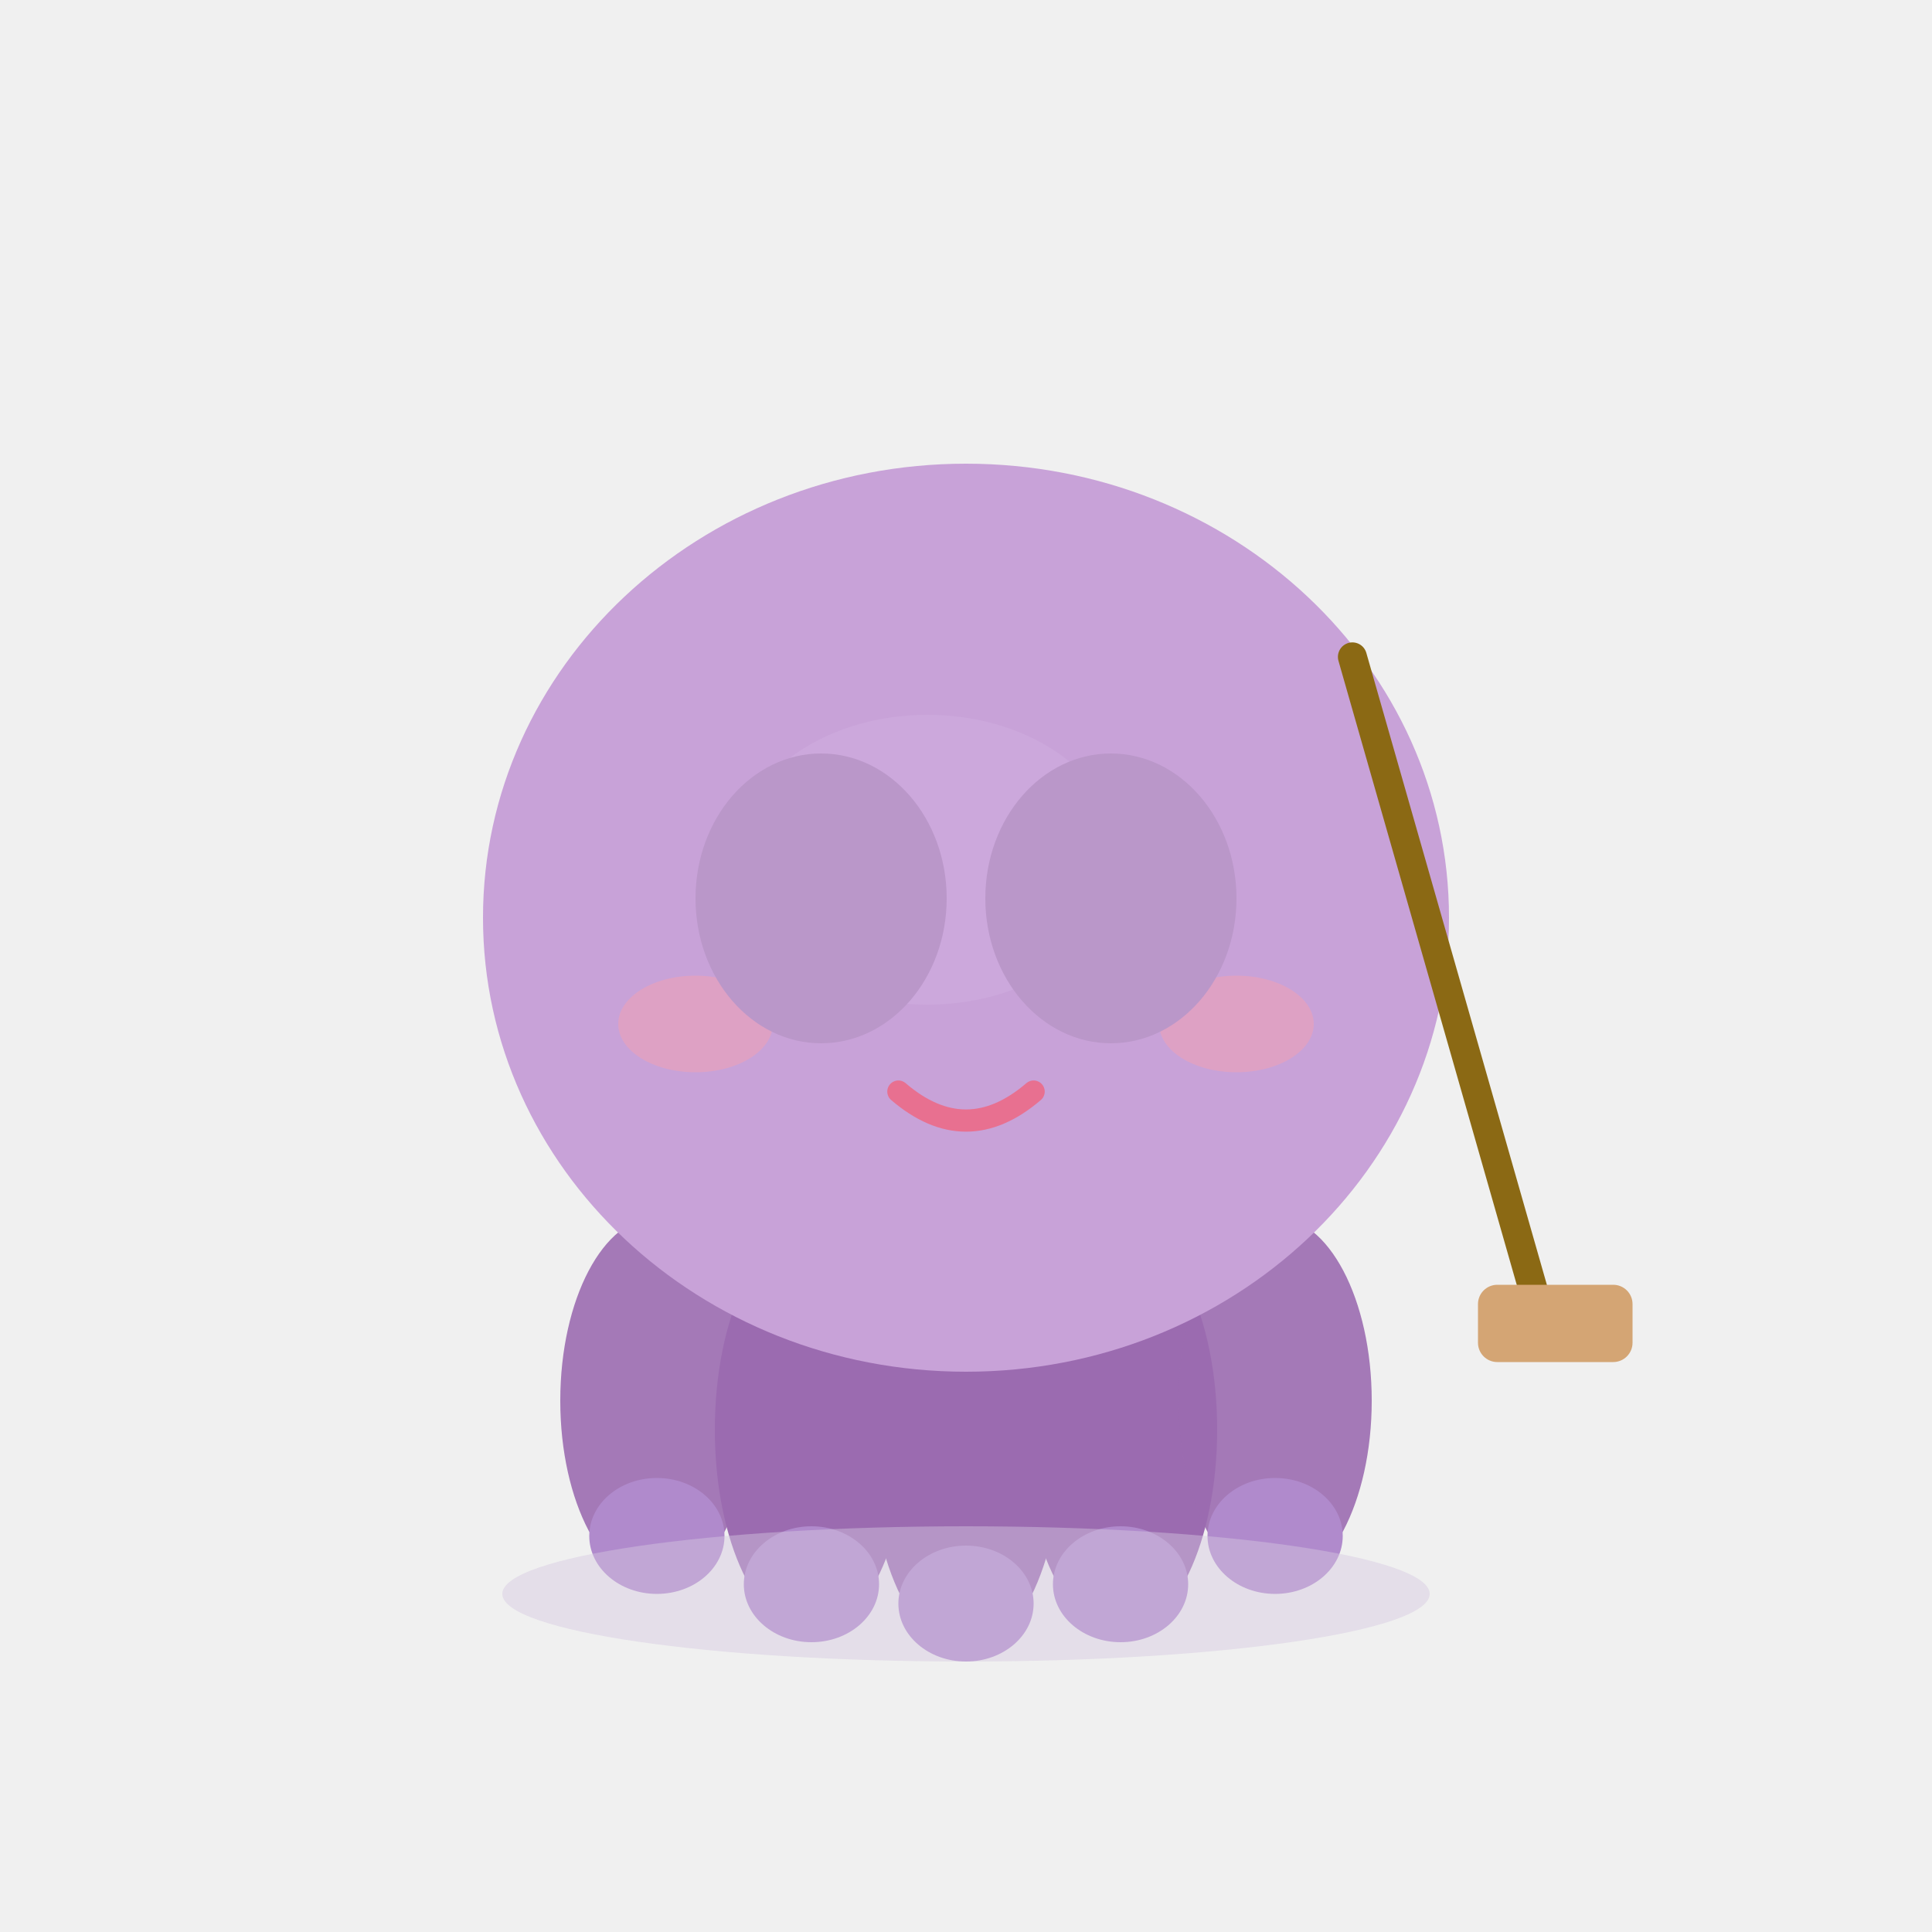
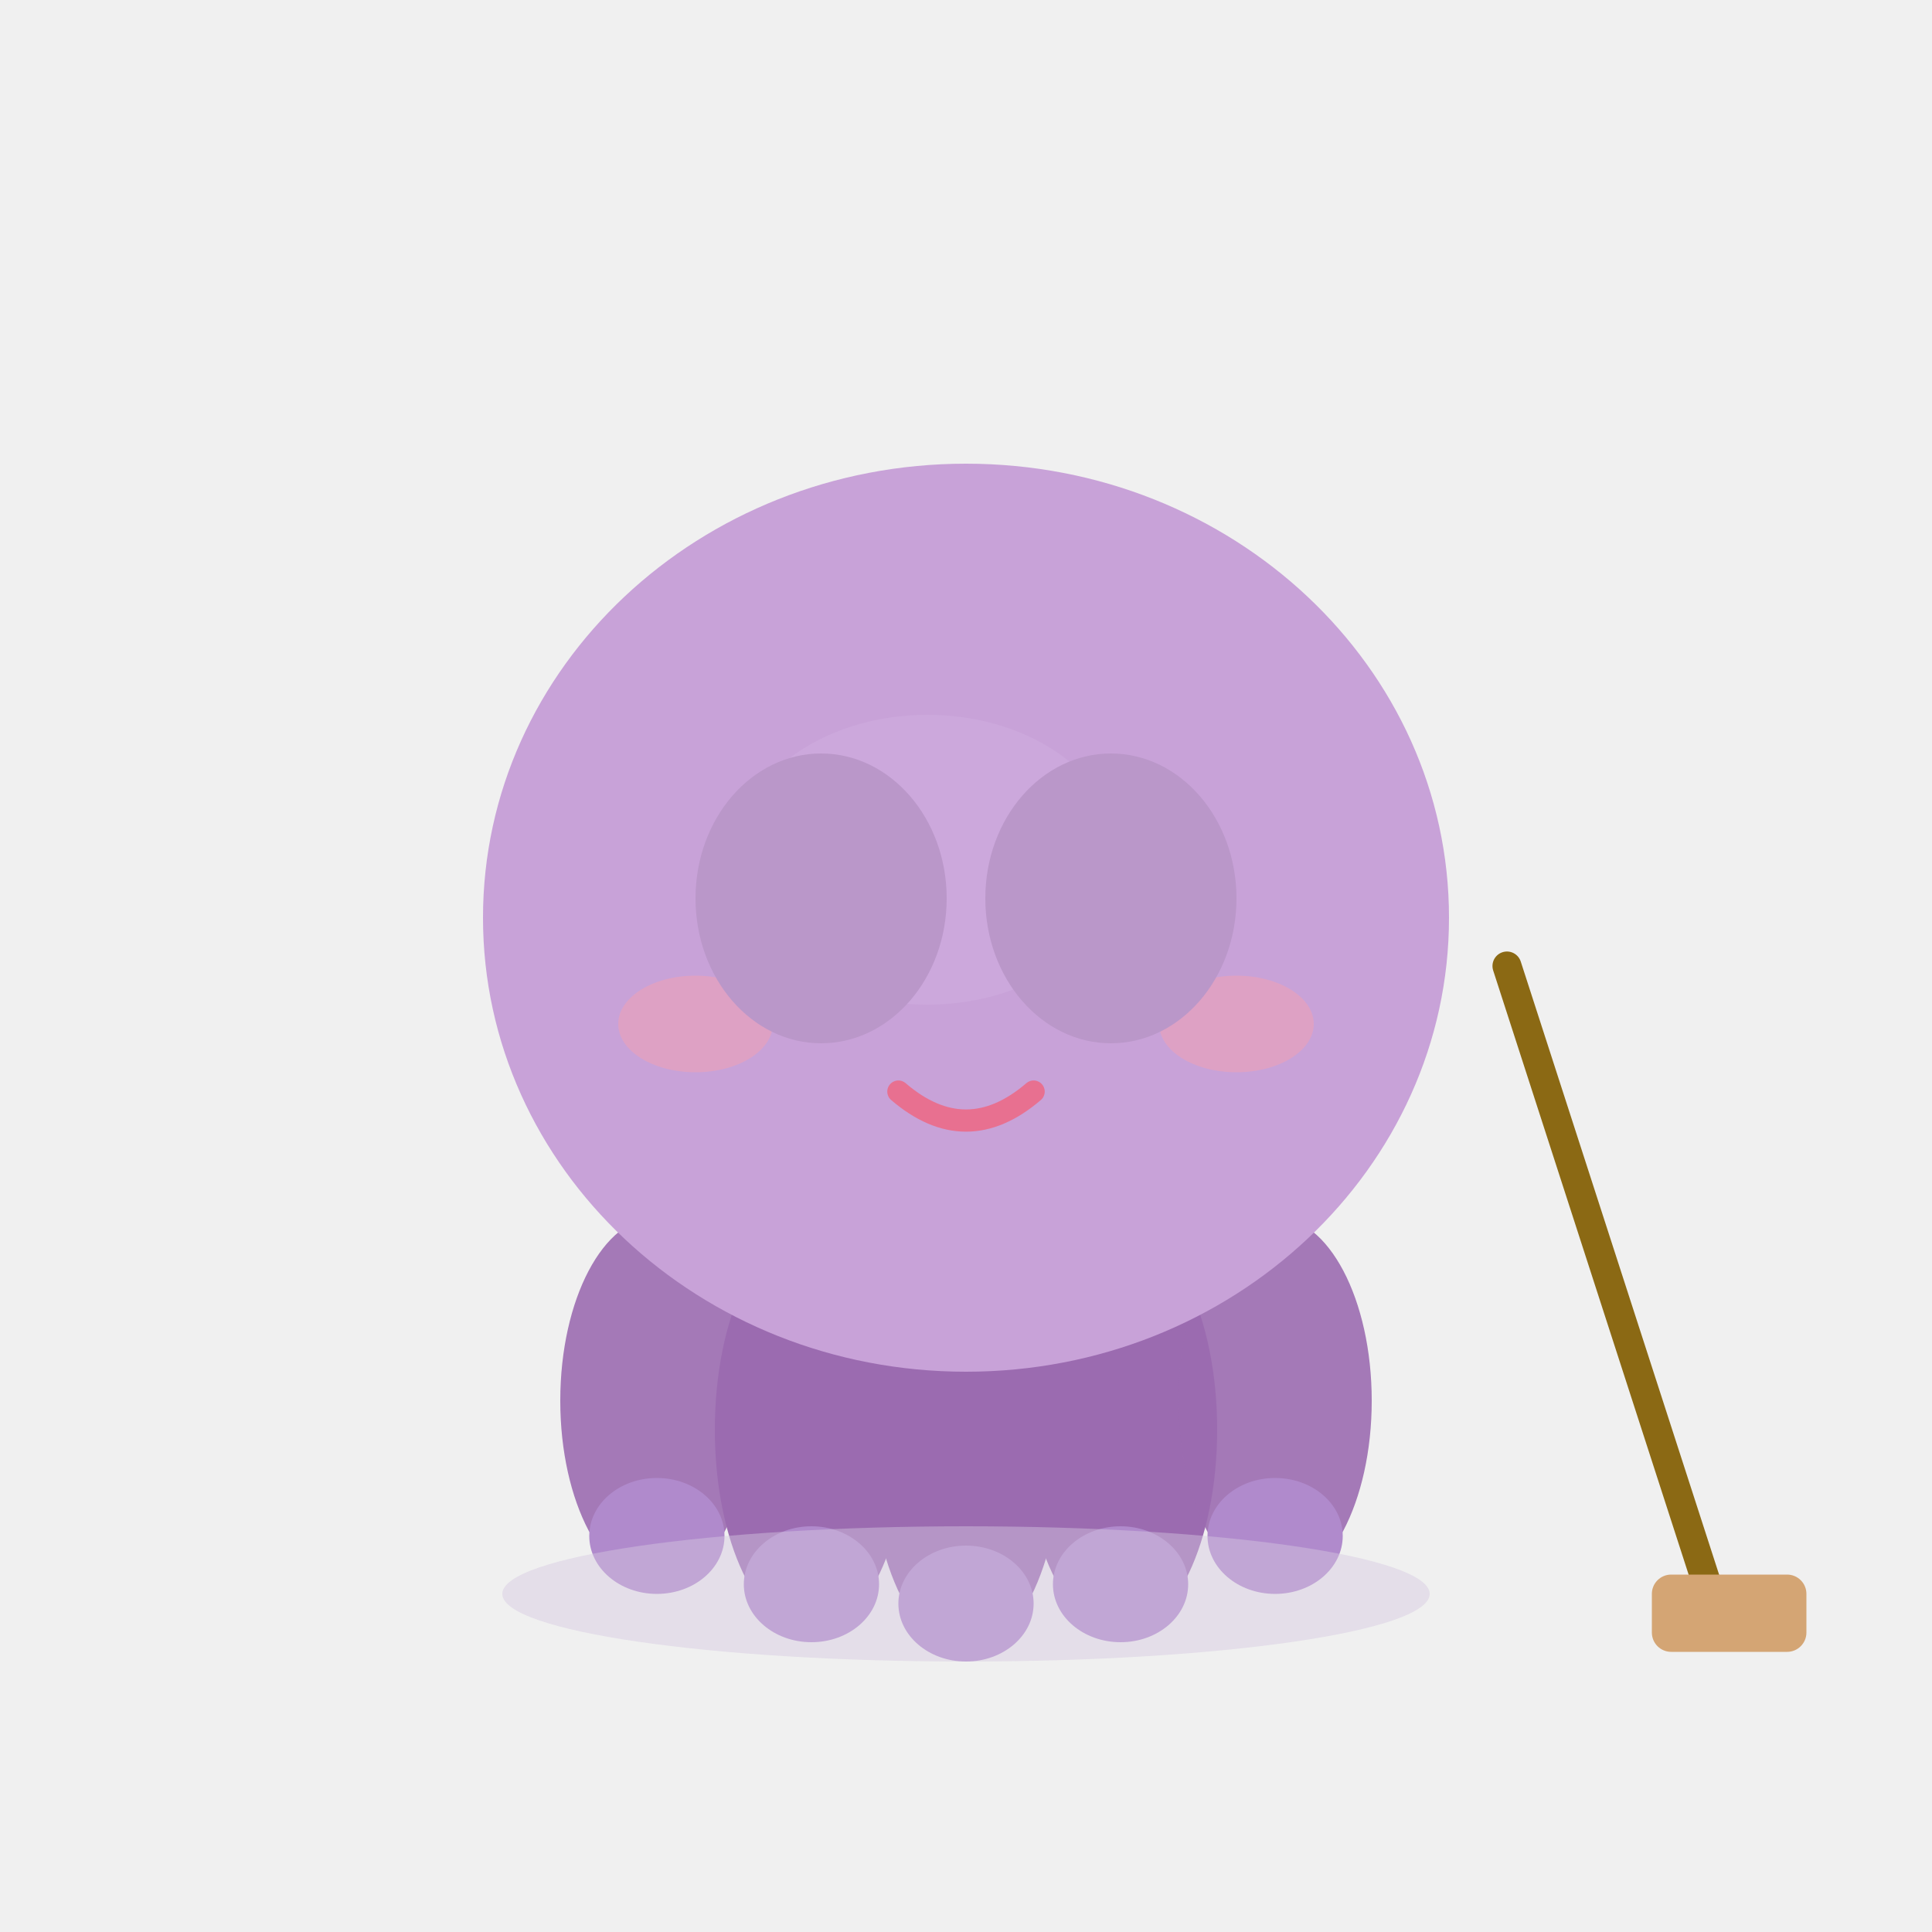
<svg xmlns="http://www.w3.org/2000/svg" viewBox="0 0 200 200" width="200" height="200">
  <style>
@keyframes breathe{0%,100%{transform:translateY(0) scale(1,1)}50%{transform:translateY(-1.6px) scale(1.012,1.022)}}
@keyframes breatheSlow{0%,100%{transform:translateY(0) scale(1,1)}50%{transform:translateY(-1.1px) scale(1.008,1.016)}}
@keyframes breatheDeep{0%,100%{transform:translateY(0) scale(1,1)}48%{transform:translateY(-2.3px) scale(1.016,1.03)}}
@keyframes float{0%,100%{transform:translateY(0) rotate(0deg)}50%{transform:translateY(-3.4px) rotate(.8deg)}}
@keyframes wobble{0%,100%{transform:rotate(0deg)}30%{transform:rotate(-1.8deg)}70%{transform:rotate(1.8deg)}}
@keyframes sway{0%,100%{transform:rotate(-2.6deg)}50%{transform:rotate(2.6deg)}}
@keyframes shake{0%,100%{transform:translate(0,0) rotate(0deg)}20%{transform:translate(-1.8px,.4px) rotate(-.7deg)}45%{transform:translate(1.8px,-.4px) rotate(.7deg)}70%{transform:translate(-1px,.3px) rotate(-.4deg)}}
@keyframes shakeHard{0%,100%{transform:translate(0,0) rotate(0deg)}18%{transform:translate(-2.6px,.8px) rotate(-1.4deg)}42%{transform:translate(2.6px,-.8px) rotate(1.4deg)}66%{transform:translate(-1.6px,1px) rotate(-.9deg)}86%{transform:translate(1.6px,-1px) rotate(.9deg)}}
@keyframes bounce{0%,100%{transform:translateY(0) scale(1,1)}16%{transform:translateY(.8px) scale(1.035,.965)}44%{transform:translateY(-5.5px) scale(.98,1.035)}70%{transform:translateY(.5px) scale(1.028,.975)}88%{transform:translateY(-1.2px) scale(.995,1.005)}}
@keyframes wave{0%,100%{transform:rotate(0deg)}50%{transform:rotate(13deg)}}
@keyframes pulse{0%,100%{opacity:.45;transform:scale(.82)}50%{opacity:1;transform:scale(1.12)}}
@keyframes glow{0%,100%{filter:brightness(1) saturate(1)}50%{filter:brightness(1.09) saturate(1.05)}}
@keyframes typepress{0%,100%{transform:translateY(0)}50%{transform:translateY(1.6px)}}
@keyframes zz{0%{opacity:0;transform:translate(0,2px) scale(.55)}35%{opacity:.95;transform:translate(3px,-7px) scale(.9)}75%{opacity:.5;transform:translate(6px,-15px) scale(1)}100%{opacity:0;transform:translate(9px,-22px) scale(1.05)}}
@keyframes ink{0%{opacity:0;transform:scale(.25)}35%{opacity:.85;transform:scale(1)}100%{opacity:0;transform:scale(1.55)}}
@keyframes smoke{0%{opacity:.5;transform:translateY(0) scale(.75)}100%{opacity:0;transform:translateY(-18px) scale(1.5)}}
@keyframes look{0%,100%{transform:translateX(-1.4px)}50%{transform:translateX(1.4px)}}
@keyframes blink{0%,90%,100%{transform:scaleY(0)}91.5%{transform:scaleY(1)}93%{transform:scaleY(0)}94.2%{transform:scaleY(.5)}95.4%{transform:scaleY(0)}}
@keyframes tentacle{0%,100%{transform:rotate(-4.2deg) translateY(0)}50%{transform:rotate(4.2deg) translateY(1.1px)}}
@keyframes tentacleMini{0%,100%{transform:rotate(-8deg) translateY(0)}50%{transform:rotate(8deg) translateY(1px)}}
@keyframes swayTentacle{0%,100%{transform:rotate(-7deg)}50%{transform:rotate(7deg)}}
@keyframes tentacleTwitch{0%,100%{transform:rotate(-7deg) translateY(0)}50%{transform:rotate(7deg) translateY(1.6px)}}
@keyframes scrub{0%,100%{transform:rotate(3.5deg) translateY(.7px)}50%{transform:rotate(-2deg) translateY(0)}}
@keyframes sweep{0%,100%{transform:rotate(-7deg)}50%{transform:rotate(7deg)}}
@keyframes dust{0%{opacity:0;transform:translate(0,0) scale(.4)}25%{opacity:.55}100%{opacity:0;transform:translate(16px,-14px) scale(1.4)}}
- @keyframes dart{0%,100%{transform:translateX(-1.7px)}28%{transform:translateX(1.7px)}52%{transform:translateX(-.8px)}76%{transform:translateX(1.4px)}}
+ @keyframes dart{0%,100%{transform:translateX(-1.7px) scale(1)}28%{transform:translateX(1.7px) scale(1.07)}52%{transform:translateX(-.8px) scale(1.01)}76%{transform:translateX(1.4px) scale(1.05)}}
@keyframes anger{0%,100%{opacity:.65;transform:translate(0,0) scale(.9)}50%{opacity:1;transform:translate(2px,-2px) scale(1.16)}}
</style>
  <g style="transform-origin:100px 135px;animation:scrub 1.5s ease-in-out infinite">
    <g transform="translate(100,135)">
      <g style="transform-origin:-32.00px -7.00px;animation:tentacle 1.5s ease-in-out infinite;animation-delay:0s">
        <ellipse cx="-32" cy="10" rx="10" ry="19" fill="#9B6BB0" opacity="0.9" />
        <ellipse cx="-32" cy="24" rx="7" ry="6" fill="#B08ACC" />
      </g>
      <g style="transform-origin:-16.00px -6.00px;animation:tentacle 1.5s ease-in-out infinite;animation-delay:-0.3s">
        <ellipse cx="-16" cy="13" rx="10" ry="21" fill="#9B6BB0" />
        <ellipse cx="-16" cy="29" rx="7" ry="6" fill="#B08ACC" />
      </g>
      <g style="transform-origin:0.00px -6.00px;animation:tentacle 1.5s ease-in-out infinite;animation-delay:-0.6s">
        <ellipse cx="0" cy="14" rx="10" ry="22" fill="#9B6BB0" />
        <ellipse cx="0" cy="31" rx="7" ry="6" fill="#B08ACC" />
      </g>
      <g style="transform-origin:16.00px -6.00px;animation:tentacle 1.5s ease-in-out infinite;animation-delay:-0.9s">
        <ellipse cx="16" cy="13" rx="10" ry="21" fill="#9B6BB0" />
        <ellipse cx="16" cy="29" rx="7" ry="6" fill="#B08ACC" />
      </g>
      <g style="transform-origin:32.00px -7.00px;animation:tentacle 1.5s ease-in-out infinite;animation-delay:-1.2s">
        <ellipse cx="32" cy="10" rx="10" ry="19" fill="#9B6BB0" opacity="0.9" />
        <ellipse cx="32" cy="24" rx="7" ry="6" fill="#B08ACC" />
      </g>
    </g>
    <ellipse cx="100" cy="95" rx="50" ry="47" fill="#C8A2D8" />
    <ellipse cx="96" cy="89" rx="20" ry="15" fill="#D8BAE8" opacity="0.25" />
    <ellipse cx="72" cy="106" rx="8" ry="5" fill="#F4A0B0" opacity="0.5" />
    <ellipse cx="128" cy="106" rx="8" ry="5" fill="#F4A0B0" opacity="0.5" />
    <ellipse cx="85" cy="93" rx="11" ry="13" fill="#2D2D2D" />
    <ellipse cx="84" cy="89" rx="5" ry="5" fill="#FFFFFF" />
    <ellipse cx="89" cy="96" rx="2" ry="2" fill="#FFFFFF" opacity="0.5" />
    <ellipse cx="115" cy="93" rx="11" ry="13" fill="#2D2D2D" />
    <ellipse cx="114" cy="89" rx="5" ry="5" fill="#FFFFFF" />
    <ellipse cx="119" cy="96" rx="2" ry="2" fill="#FFFFFF" opacity="0.5" />
    <ellipse cx="85" cy="93" rx="13.00" ry="15.00" fill="#BA97C9" style="transform-origin:85px 78.00px;animation:blink 5.8s ease-in-out infinite" />
    <ellipse cx="115" cy="93" rx="13.00" ry="15.00" fill="#BA97C9" style="transform-origin:115px 78.00px;animation:blink 5.8s ease-in-out infinite" />
    <path d="M93,113 Q100,119 107,113" stroke="#E87090" stroke-width="2.3" fill="none" stroke-linecap="round" />
  </g>
-   <g style="transform-origin:141px 70px;animation:sweep 1.5s ease-in-out infinite">
-     <line x1="140" y1="68" x2="160" y2="138" stroke="#8B6914" stroke-width="3" stroke-linecap="round" />
-     <rect x="153" y="133" width="16" height="8" rx="2" fill="#D4A574" />
+   <g style="transform-origin:156px 102px;animation:sweep 1.5s ease-in-out infinite">
+     <line x1="156" y1="100" x2="178" y2="168" stroke="#8B6914" stroke-width="3" stroke-linecap="round" />
+     <rect x="171" y="163" width="16" height="8" rx="2" fill="#D4A574" />
  </g>
-   <circle cx="163" cy="143" r="2.1" fill="#D4C7E0" opacity="0" style="transform-origin:163px 143px;animation:dust 1.5s ease-out infinite" />
-   <circle cx="168" cy="139" r="1.6" fill="#E2D8EC" opacity="0" style="transform-origin:168px 139px;animation:dust 1.5s ease-out infinite;animation-delay:-.5s" />
-   <circle cx="159" cy="146" r="1.3" fill="#D4C7E0" opacity="0" style="transform-origin:159px 146px;animation:dust 1.5s ease-out infinite;animation-delay:-1s" />
+   <circle cx="177" cy="173" r="2.1" fill="#D4C7E0" opacity="0" style="transform-origin:177px 173px;animation:dust 1.5s ease-out infinite" />
+   <circle cx="182" cy="169" r="1.6" fill="#E2D8EC" opacity="0" style="transform-origin:182px 169px;animation:dust 1.5s ease-out infinite;animation-delay:-.5s" />
+   <circle cx="173" cy="176" r="1.3" fill="#D4C7E0" opacity="0" style="transform-origin:173px 176px;animation:dust 1.5s ease-out infinite;animation-delay:-1s" />
  <ellipse cx="100" cy="165" rx="48" ry="7" fill="#D4C7E0" opacity="0.45" />
</svg>
